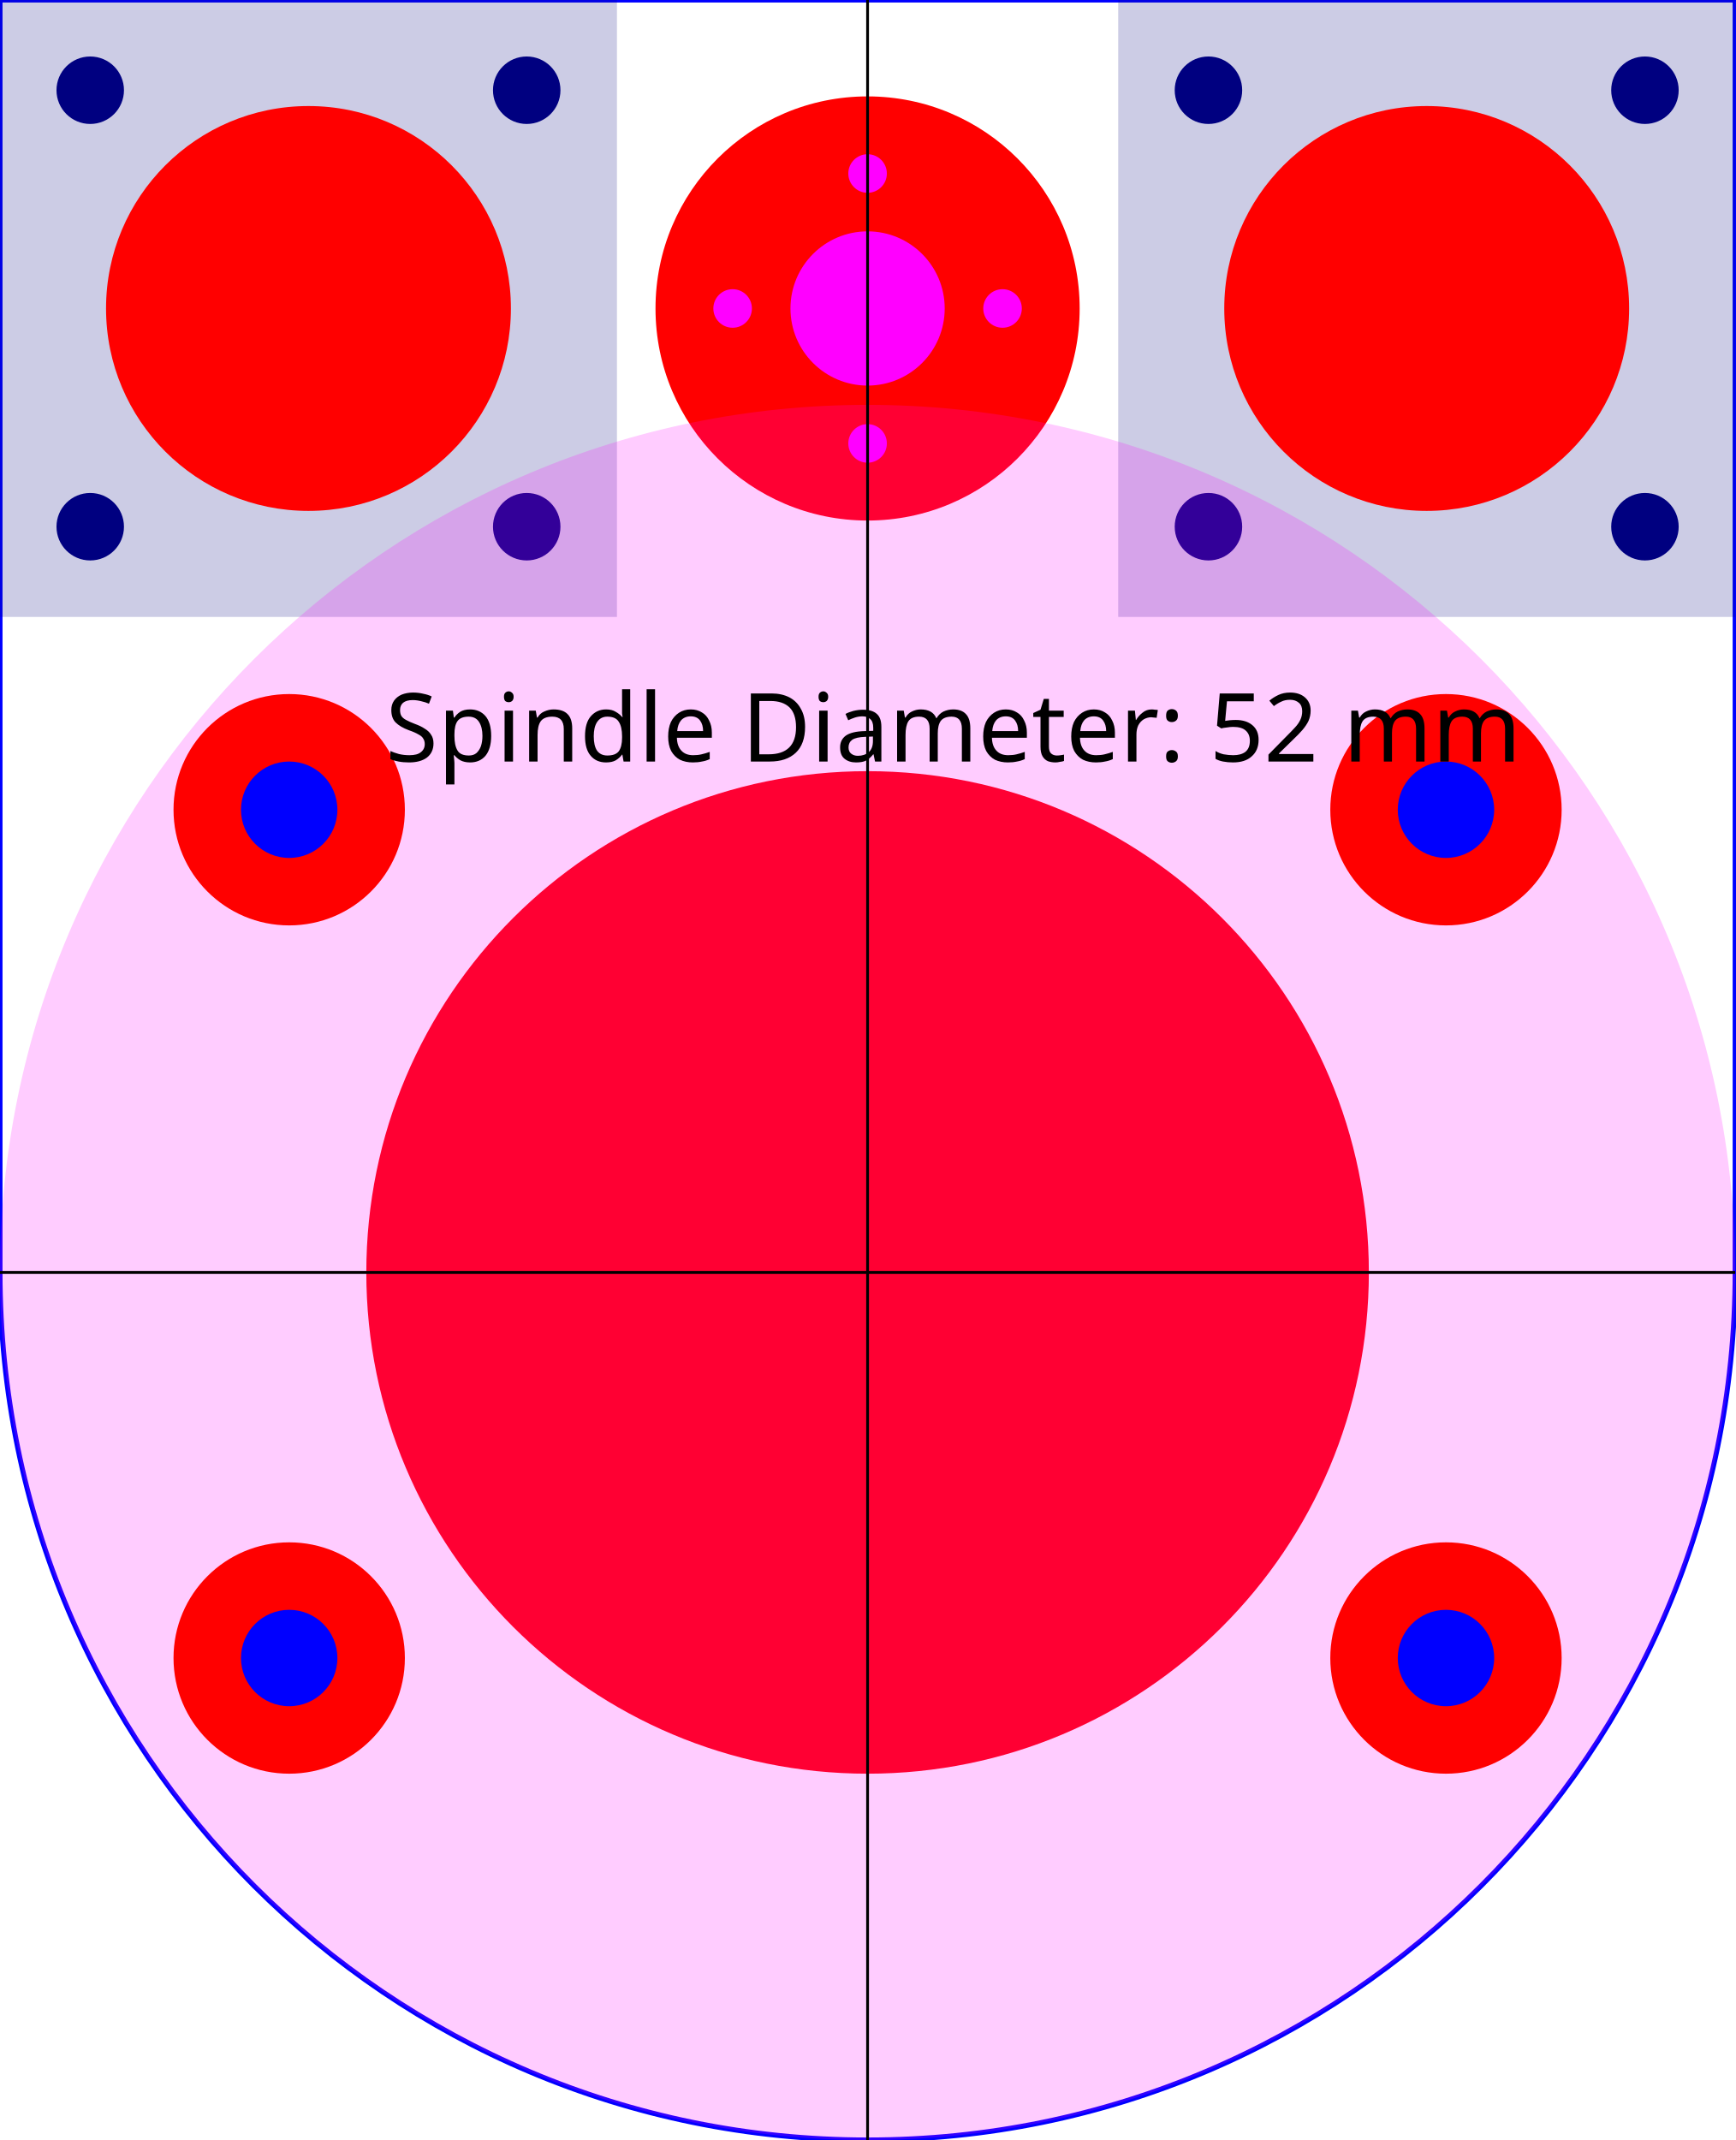
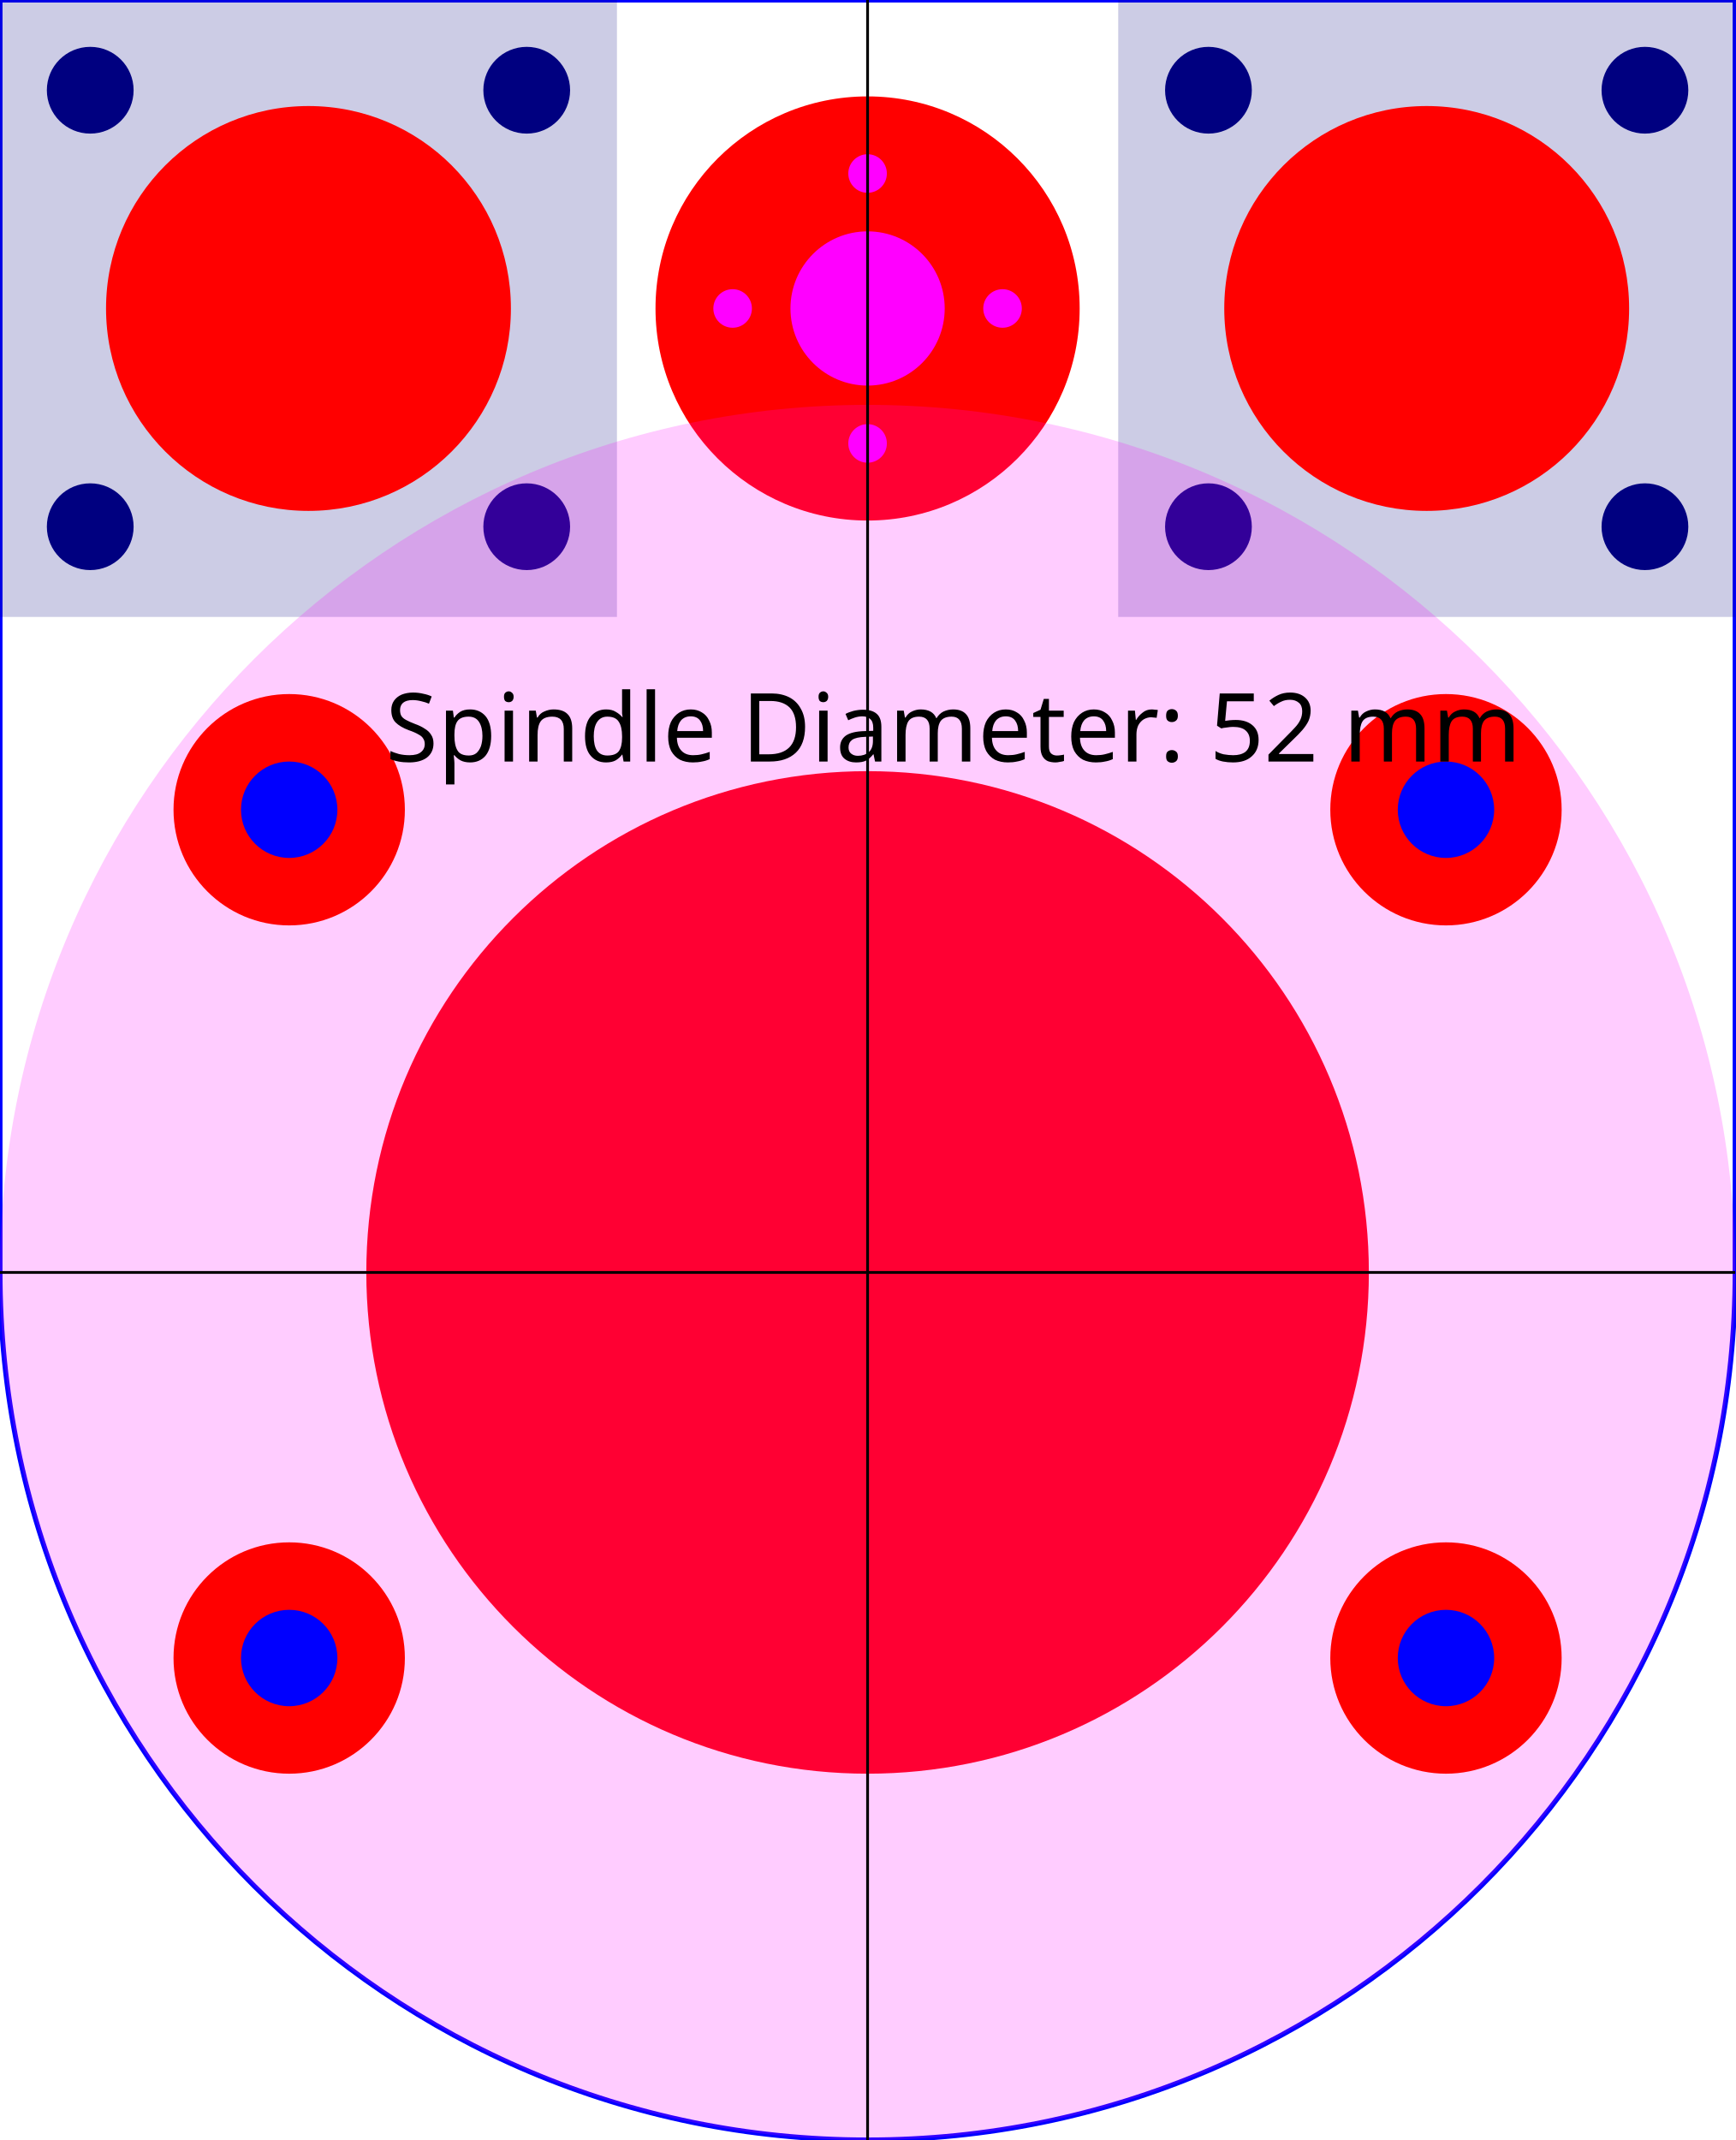
<svg xmlns="http://www.w3.org/2000/svg" width="90mm" height="111mm" viewBox="0 0 90 111" version="1.1" id="spindle-D52">
  <defs id="defs">
    <circle id="z_screw_central_hole" style="font-variation-settings:normal;vector-effect:none;fill:#ff0000;fill-opacity:1;fill-rule:evenodd;stroke-width:0.353;stroke-linecap:butt;stroke-linejoin:miter;stroke-miterlimit:4;stroke-dasharray:none;stroke-dashoffset:0;stroke-opacity:1;stop-color:#000000" cx="0" cy="0" r="11" />
    <circle id="z_screw_backlash_item_hole" style="font-variation-settings:normal;vector-effect:none;fill:#ff00ff;fill-opacity:1;fill-rule:evenodd;stroke-width:0.353;stroke-linecap:butt;stroke-linejoin:miter;stroke-miterlimit:4;stroke-dasharray:none;stroke-dashoffset:0;stroke-opacity:1;stop-color:#000000" cx="0" cy="0" r="4" />
    <circle id="z_screw_backlash_item_screw_2.0mm" style="font-variation-settings:normal;opacity:1;vector-effect:none;fill:#ff00ff;fill-opacity:1;fill-rule:evenodd;stroke-width:0.16;stroke-linecap:butt;stroke-linejoin:miter;stroke-miterlimit:4;stroke-dasharray:none;stroke-dashoffset:0;stroke-opacity:1;stop-color:#000000;stop-opacity:1" cx="0" cy="0" r="1.0" />
    <rect id="bearing_base" style="fill:#000080;fill-opacity:0.2;stroke:#f70000;stroke-width:0" width="32" height="32" x="0" y="0" />
    <circle id="bearing_cylinder" style="font-variation-settings:normal;opacity:1;vector-effect:none;fill:#ff0000;fill-opacity:1;fill-rule:evenodd;stroke-width:0.388;stroke-linecap:butt;stroke-linejoin:miter;stroke-miterlimit:4;stroke-dasharray:none;stroke-dashoffset:0;stroke-opacity:1;stop-color:#000000;stop-opacity:1" cx="0" cy="0" r="10.5" />
-     <circle id="bearing_screw_3.5mm" style="font-variation-settings:normal;opacity:1;vector-effect:none;fill:#000080;fill-opacity:1;fill-rule:evenodd;stroke-width:0.16;stroke-linecap:butt;stroke-linejoin:miter;stroke-miterlimit:4;stroke-dasharray:none;stroke-dashoffset:0;stroke-opacity:1;stop-color:#000000;stop-opacity:1" cx="0" cy="0" r="1.75" />
+     <circle id="bearing_screw_4.5mm" style="font-variation-settings:normal;opacity:1;vector-effect:none;fill:#000080;fill-opacity:1;fill-rule:evenodd;stroke-width:0.16;stroke-linecap:butt;stroke-linejoin:miter;stroke-miterlimit:4;stroke-dasharray:none;stroke-dashoffset:0;stroke-opacity:1;stop-color:#000000;stop-opacity:1" cx="0" cy="0" r="2.25" />
    <circle id="spacer" style="font-variation-settings:normal;vector-effect:none;fill:#ff0000;fill-opacity:1;fill-rule:evenodd;stroke-width:0.212;stroke-linecap:butt;stroke-linejoin:miter;stroke-miterlimit:4;stroke-dasharray:none;stroke-dashoffset:0;stroke-opacity:1;stop-color:#000000" cx="0" cy="0" r="6" />
    <circle id="spacer_screw_5.0mm" style="font-variation-settings:normal;vector-effect:none;fill:#0000ff;fill-opacity:1;fill-rule:evenodd;stroke-width:0.314;stroke-linecap:butt;stroke-linejoin:miter;stroke-miterlimit:4;stroke-dasharray:none;stroke-dashoffset:0;stroke-opacity:1;stop-color:#000000" cx="0" cy="0" r="2.5" />
  </defs>
  <g id="layer1">
    <path id="contour" style="fill:none;stroke:#0000ff;stroke-width:0.261px;stroke-linecap:butt;stroke-linejoin:miter;stroke-opacity:1" d="M 0.0,0.0 h 90 v 66 a 45,45 0 0 1 -90,0 z" />
    <use href="#z_screw_central_hole" x="45" y="16" id="screw_central_hole" />
    <use href="#z_screw_backlash_item_hole" x="45" y="16" id="screw_backlash_item_hole" />
    <use href="#z_screw_backlash_item_screw_2.0mm" x="45" y="9" id="z_screw_backlash_item_screw_2.0mm_1" />
    <use href="#z_screw_backlash_item_screw_2.0mm" x="45" y="23" id="z_screw_backlash_item_screw_2.0mm_2" />
    <use href="#z_screw_backlash_item_screw_2.0mm" x="38" y="16" id="z_screw_backlash_item_screw_2.0mm_3" />
    <use href="#z_screw_backlash_item_screw_2.0mm" x="52" y="16" id="z_screw_backlash_item_screw_2.0mm_4" />
    <use href="#bearing_base" x="0" y="0" id="bearing_base_left" />
    <use href="#bearing_cylinder" x="16" y="16" id="bearing_cylinder_left" />
    <use href="#bearing_base" x="58" y="0" id="bearing_base_right" />
    <use href="#bearing_cylinder" x="74" y="16" id="bearing_cylinder_right" />
-     <use href="#bearing_screw_3.5mm" x="4.680" y="4.680" id="bearing_screw_3.5mm_use28" />
-     <use href="#bearing_screw_3.5mm" x="27.32" y="4.680" id="bearing_screw_3.5mm_use30" />
-     <use href="#bearing_screw_3.5mm" x="4.680" y="27.32" id="bearing_screw_3.5mm_use36" />
-     <use href="#bearing_screw_3.5mm" x="27.32" y="27.32" id="bearing_screw_3.5mm_use38" />
-     <use href="#bearing_screw_3.5mm" x="62.68" y="4.680" id="bearing_screw_3.5mm_use32" />
-     <use href="#bearing_screw_3.5mm" x="85.32" y="4.680" id="bearing_screw_3.5mm_use34" />
-     <use href="#bearing_screw_3.5mm" x="62.68" y="27.32" id="bearing_screw_3.5mm_use40" />
-     <use href="#bearing_screw_3.5mm" x="85.32" y="27.32" id="bearing_screw_3.5mm_use42" />
+     <use href="#bearing_screw_4.5mm" x="4.680" y="4.680" id="bearing_screw_4.5mm_use28" />
+     <use href="#bearing_screw_4.5mm" x="27.32" y="4.680" id="bearing_screw_4.5mm_use30" />
+     <use href="#bearing_screw_4.5mm" x="4.680" y="27.32" id="bearing_screw_4.5mm_use36" />
+     <use href="#bearing_screw_4.5mm" x="27.32" y="27.32" id="bearing_screw_4.5mm_use38" />
+     <use href="#bearing_screw_4.5mm" x="62.68" y="4.680" id="bearing_screw_4.5mm_use32" />
+     <use href="#bearing_screw_4.5mm" x="85.32" y="4.680" id="bearing_screw_4.5mm_use34" />
+     <use href="#bearing_screw_4.5mm" x="62.68" y="27.32" id="bearing_screw_4.5mm_use40" />
+     <use href="#bearing_screw_4.5mm" x="85.32" y="27.32" id="bearing_screw_4.5mm_use42" />
    <circle id="spindle-hole" style="font-variation-settings:normal;vector-effect:none;fill:#ff0000;fill-opacity:1;fill-rule:evenodd;stroke-width:0.97;stroke-linecap:butt;stroke-linejoin:miter;stroke-miterlimit:4;stroke-dasharray:none;stroke-dashoffset:0;stroke-opacity:1;stop-color:#000000" cx="45" cy="66" r="26.0" />
    <circle id="large_circle_indicator" style="font-variation-settings:normal;vector-effect:none;fill:#ff00ff;fill-opacity:0.2;fill-rule:evenodd;stroke-width:0.97;stroke-linecap:butt;stroke-linejoin:miter;stroke-miterlimit:4;stroke-dasharray:none;stroke-dashoffset:0;stroke-opacity:1;stop-color:#000000" cx="45" cy="66" r="45" />
    <use href="#spacer" transform="translate(15 42)" id="spacer_NW" />
    <use href="#spacer" transform="translate(75 42)" id="spacer_NE" />
    <use href="#spacer" transform="translate(15 86)" id="spacer_SW" />
    <use href="#spacer" transform="translate(75 86)" id="spacer_SE" />
    <use href="#spacer_screw_5.0mm" transform="translate(15 42)" id="spacer_screw_5.0mm_NW" />
    <use href="#spacer_screw_5.0mm" transform="translate(75 42)" id="spacer_screw_5.0mm_NE" />
    <use href="#spacer_screw_5.0mm" transform="translate(15 86)" id="spacer_screw_5.0mm_SW" />
    <use href="#spacer_screw_5.0mm" transform="translate(75 86)" id="spacer_screw_5.0mm_SE" />
-     <text id="legend" xml:space="preserve" style="font-style:normal;font-weight:normal;font-size:4.939px;line-height:1.25;font-family:sans-serif;fill:#000000;fill-opacity:1;stroke:none;stroke-width:0.265" x="20" y="39.5">
-       <tspan id="tspan918" style="font-size:4.939px;stroke-width:0.265" x="20" y="39.5">Spindle Diameter: 52 mm
-          </tspan>
-     </text>
+     <text id="legend" xml:space="preserve" style="font-style:normal;font-weight:normal;font-size:4.939px;line-height:1.25;font-family:sans-serif;fill:#000000;fill-opacity:1;stroke:none;stroke-width:0.265" x="20" y="39.5">Spindle Diameter: 52 mm</text>
    <path id="horizontal_line" style="fill:none;stroke:#000000;stroke-width:0.144px;stroke-linecap:butt;stroke-linejoin:miter;stroke-opacity:1" d="M 0,66 90,66" />
    <path id="vertical_line" style="fill:none;stroke:#000000;stroke-width:0.144px;stroke-linecap:butt;stroke-linejoin:miter;stroke-opacity:1" d="M 45,0  45,111" />
  </g>
</svg>
